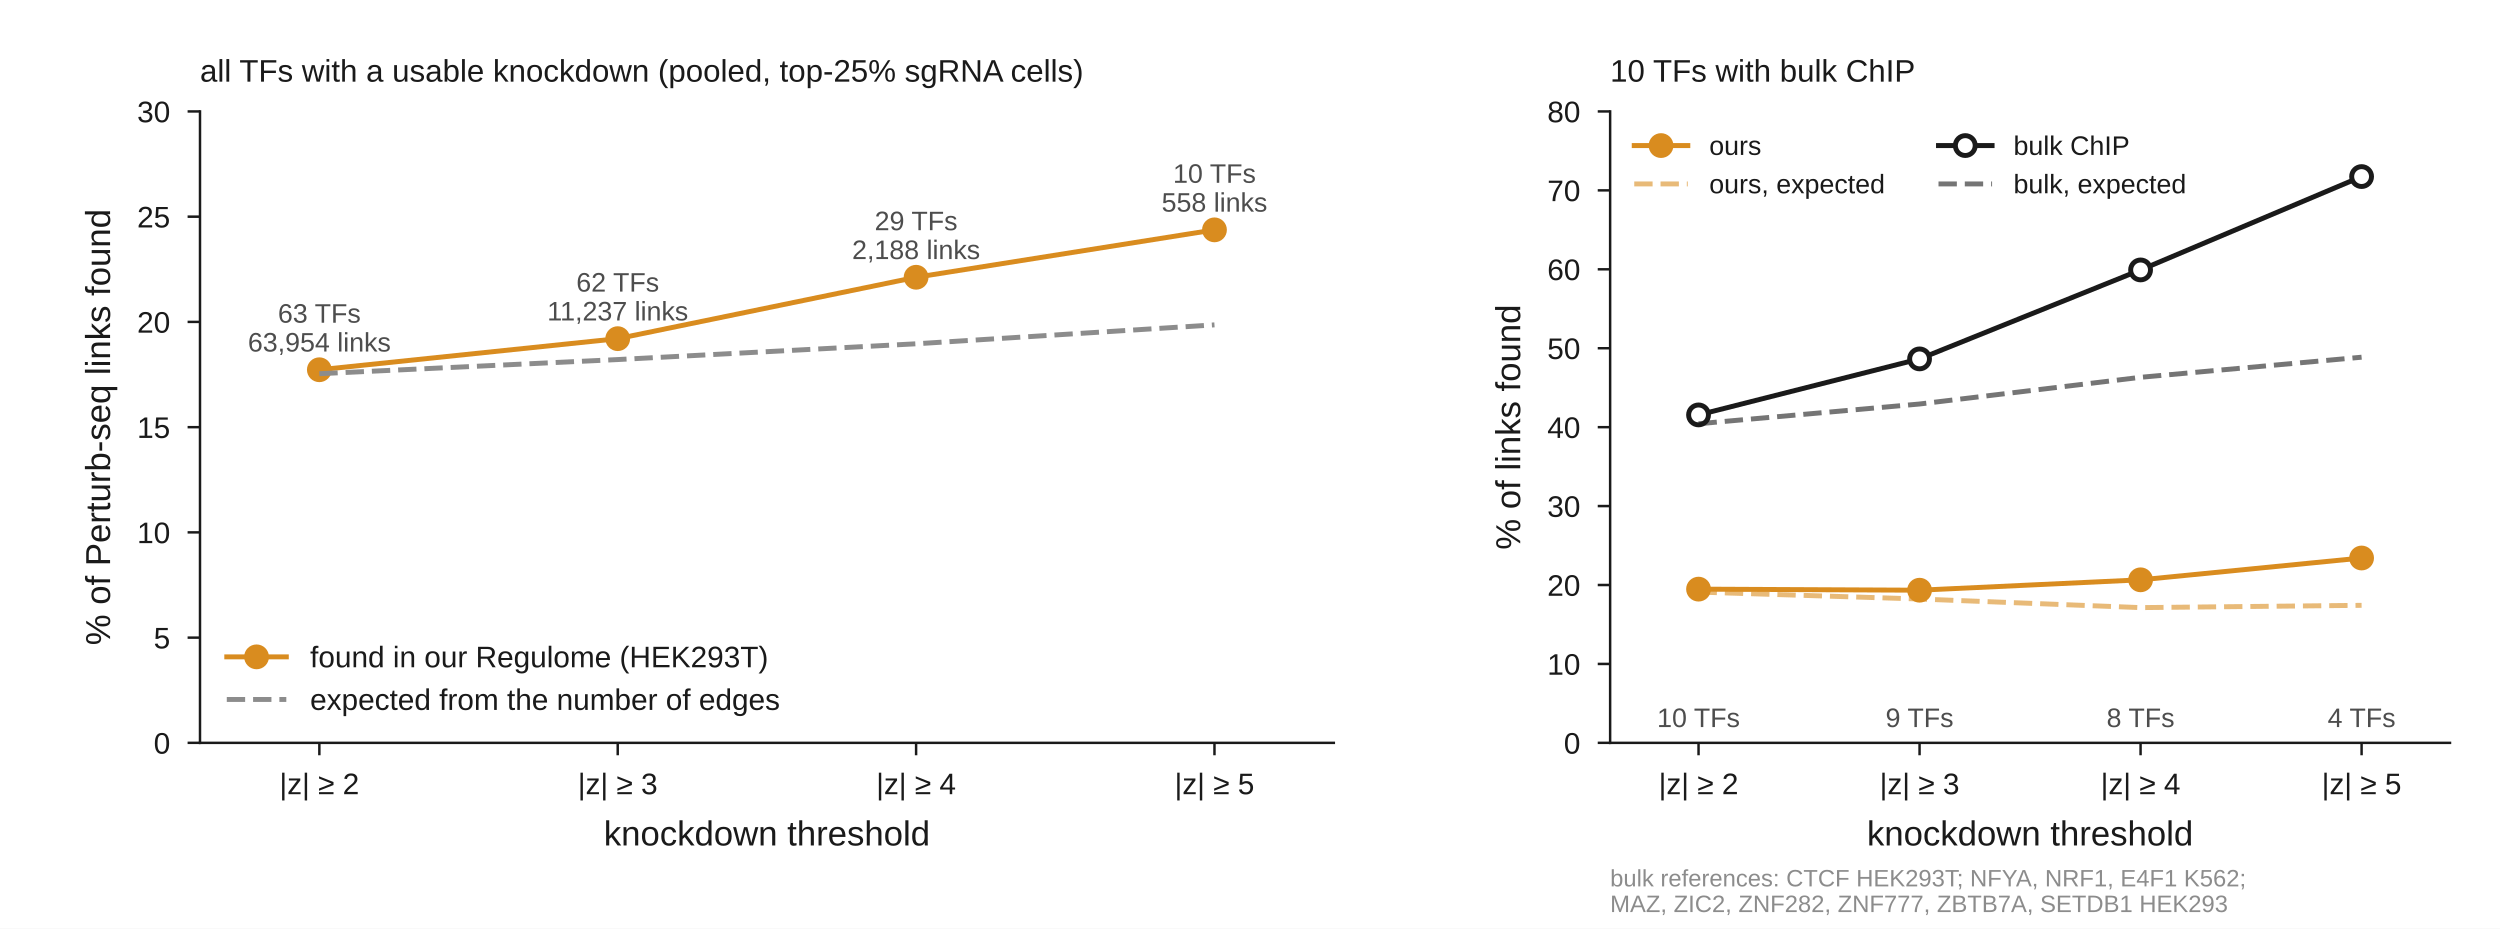
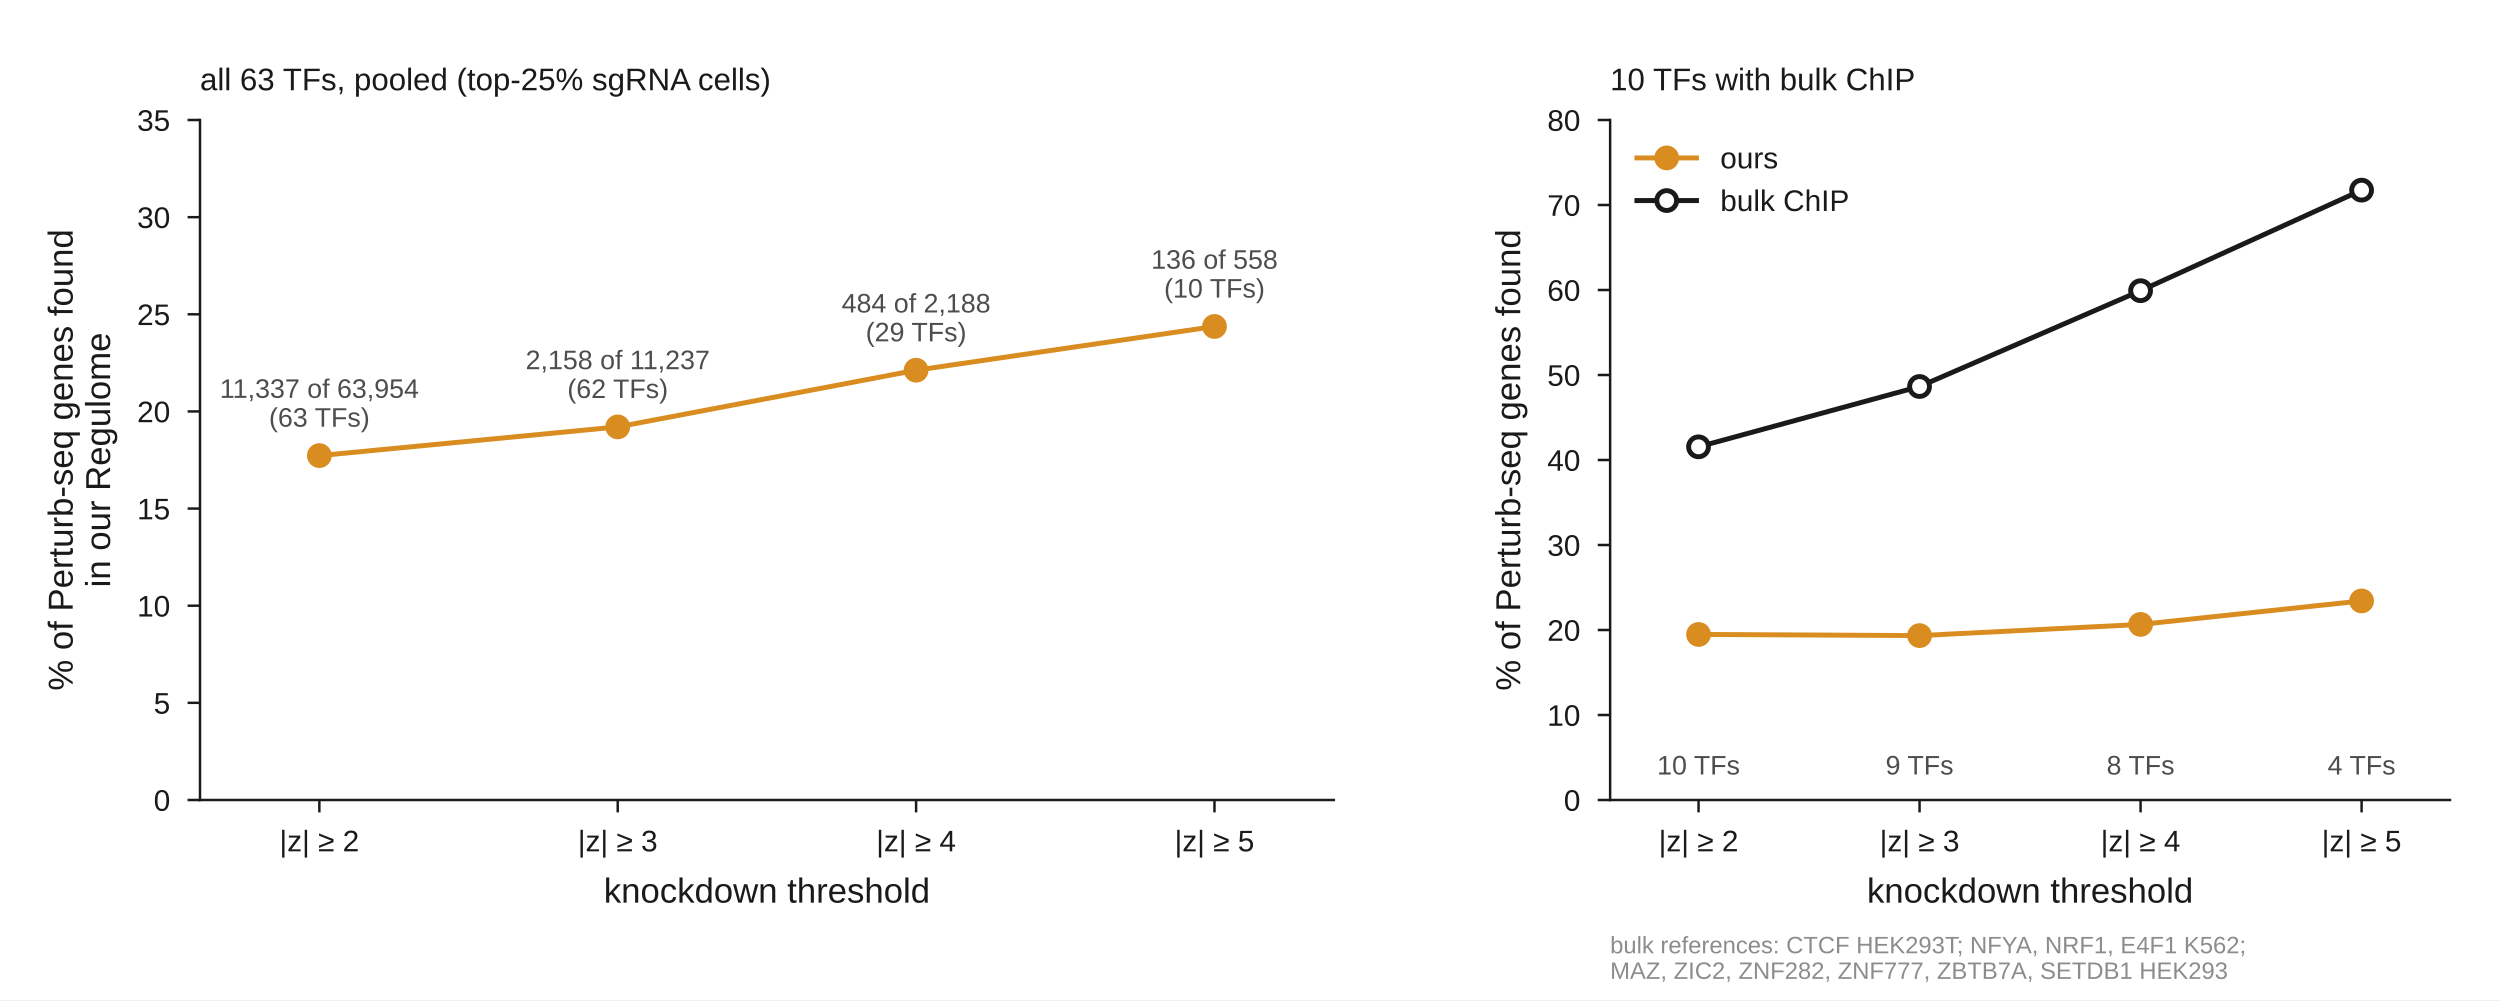
- <svg xmlns="http://www.w3.org/2000/svg" xmlns:xlink="http://www.w3.org/1999/xlink" width="504pt" height="187.2pt" viewBox="0 0 504 187.2" version="1.1">
+ <svg xmlns="http://www.w3.org/2000/svg" xmlns:xlink="http://www.w3.org/1999/xlink" width="504pt" height="201.6pt" viewBox="0 0 504 201.6" version="1.1">
  <defs>
    <style type="text/css">*{stroke-linejoin: round; stroke-linecap: butt}</style>
  </defs>
  <g id="figure_1">
    <g id="patch_1">
-       <path d="M 0 187.2  L 504 187.2  L 504 0  L 0 0  z " style="fill: #ffffff" />
+       <path d="M 0 201.6  L 504 201.6  L 504 0  L 0 0  z " style="fill: #ffffff" />
    </g>
    <g id="axes_1">
      <g id="patch_2">
-         <path d="M 40.32 149.76  L 268.898 149.76  L 268.898 22.464  L 40.32 22.464  z " style="fill: #ffffff" />
+         <path d="M 40.32 161.28  L 268.898 161.28  L 268.898 24.192  L 40.32 24.192  z " style="fill: #ffffff" />
      </g>
      <g id="matplotlib.axis_1">
        <g id="xtick_1">
          <g id="line2d_1">
            <defs>
-               <path id="mef20628a33" d="M 0 0  L 0 2.5  " style="stroke: #1a1a1a; stroke-width: 0.5" />
+               <path id="ma39af116a1" d="M 0 0  L 0 2.5  " style="stroke: #1a1a1a; stroke-width: 0.5" />
            </defs>
            <g>
-               <use xlink:href="#mef20628a33" x="64.381" y="149.76" style="fill: #1a1a1a; stroke: #1a1a1a; stroke-width: 0.5" />
+               <use xlink:href="#ma39af116a1" x="64.381" y="161.28" style="fill: #1a1a1a; stroke: #1a1a1a; stroke-width: 0.5" />
            </g>
          </g>
          <g id="text_1">
-             <text style="font-size: 6px; font-family: 'Arial', 'Liberation Sans', 'Helvetica', 'DejaVu Sans', sans-serif; text-anchor: middle; fill: #1a1a1a" x="64.381" y="160.108" transform="rotate(-0 64.38082 160.1081)">|z| ≥ 2</text>
+             <text style="font-size: 6px; font-family: 'Arial', 'Liberation Sans', 'Helvetica', 'DejaVu Sans', sans-serif; text-anchor: middle; fill: #1a1a1a" x="64.381" y="171.628" transform="rotate(-0 64.38082 171.6281)">|z| ≥ 2</text>
          </g>
        </g>
        <g id="xtick_2">
          <g id="line2d_2">
            <g>
-               <use xlink:href="#mef20628a33" x="124.533" y="149.76" style="fill: #1a1a1a; stroke: #1a1a1a; stroke-width: 0.5" />
+               <use xlink:href="#ma39af116a1" x="124.533" y="161.28" style="fill: #1a1a1a; stroke: #1a1a1a; stroke-width: 0.5" />
            </g>
          </g>
          <g id="text_2">
-             <text style="font-size: 6px; font-family: 'Arial', 'Liberation Sans', 'Helvetica', 'DejaVu Sans', sans-serif; text-anchor: middle; fill: #1a1a1a" x="124.533" y="160.108" transform="rotate(-0 124.5329 160.1081)">|z| ≥ 3</text>
+             <text style="font-size: 6px; font-family: 'Arial', 'Liberation Sans', 'Helvetica', 'DejaVu Sans', sans-serif; text-anchor: middle; fill: #1a1a1a" x="124.533" y="171.628" transform="rotate(-0 124.5329 171.6281)">|z| ≥ 3</text>
          </g>
        </g>
        <g id="xtick_3">
          <g id="line2d_3">
            <g>
-               <use xlink:href="#mef20628a33" x="184.685" y="149.76" style="fill: #1a1a1a; stroke: #1a1a1a; stroke-width: 0.5" />
+               <use xlink:href="#ma39af116a1" x="184.685" y="161.28" style="fill: #1a1a1a; stroke: #1a1a1a; stroke-width: 0.5" />
            </g>
          </g>
          <g id="text_3">
-             <text style="font-size: 6px; font-family: 'Arial', 'Liberation Sans', 'Helvetica', 'DejaVu Sans', sans-serif; text-anchor: middle; fill: #1a1a1a" x="184.685" y="160.108" transform="rotate(-0 184.6849 160.1081)">|z| ≥ 4</text>
+             <text style="font-size: 6px; font-family: 'Arial', 'Liberation Sans', 'Helvetica', 'DejaVu Sans', sans-serif; text-anchor: middle; fill: #1a1a1a" x="184.685" y="171.628" transform="rotate(-0 184.6849 171.6281)">|z| ≥ 4</text>
          </g>
        </g>
        <g id="xtick_4">
          <g id="line2d_4">
            <g>
-               <use xlink:href="#mef20628a33" x="244.837" y="149.76" style="fill: #1a1a1a; stroke: #1a1a1a; stroke-width: 0.5" />
+               <use xlink:href="#ma39af116a1" x="244.837" y="161.28" style="fill: #1a1a1a; stroke: #1a1a1a; stroke-width: 0.5" />
            </g>
          </g>
          <g id="text_4">
-             <text style="font-size: 6px; font-family: 'Arial', 'Liberation Sans', 'Helvetica', 'DejaVu Sans', sans-serif; text-anchor: middle; fill: #1a1a1a" x="244.837" y="160.108" transform="rotate(-0 244.837 160.1081)">|z| ≥ 5</text>
+             <text style="font-size: 6px; font-family: 'Arial', 'Liberation Sans', 'Helvetica', 'DejaVu Sans', sans-serif; text-anchor: middle; fill: #1a1a1a" x="244.837" y="171.628" transform="rotate(-0 244.837 171.6281)">|z| ≥ 5</text>
          </g>
        </g>
        <g id="text_5">
-           <text style="font-size: 7px; font-family: 'Arial', 'Liberation Sans', 'Helvetica', 'DejaVu Sans', sans-serif; text-anchor: middle; fill: #1a1a1a" x="154.609" y="170.452" transform="rotate(-0 154.6089 170.4522)">knockdown threshold</text>
+           <text style="font-size: 7px; font-family: 'Arial', 'Liberation Sans', 'Helvetica', 'DejaVu Sans', sans-serif; text-anchor: middle; fill: #1a1a1a" x="154.609" y="181.972" transform="rotate(-0 154.6089 181.9722)">knockdown threshold</text>
        </g>
      </g>
      <g id="matplotlib.axis_2">
        <g id="ytick_1">
          <g id="line2d_5">
            <defs>
-               <path id="m1e57e595a8" d="M 0 0  L -2.5 0  " style="stroke: #1a1a1a; stroke-width: 0.5" />
+               <path id="m2c277d2404" d="M 0 0  L -2.5 0  " style="stroke: #1a1a1a; stroke-width: 0.5" />
            </defs>
            <g>
-               <use xlink:href="#m1e57e595a8" x="40.32" y="149.76" style="fill: #1a1a1a; stroke: #1a1a1a; stroke-width: 0.5" />
+               <use xlink:href="#m2c277d2404" x="40.32" y="161.28" style="fill: #1a1a1a; stroke: #1a1a1a; stroke-width: 0.5" />
            </g>
          </g>
          <g id="text_6">
-             <text style="font-size: 6px; font-family: 'Arial', 'Liberation Sans', 'Helvetica', 'DejaVu Sans', sans-serif; text-anchor: end; fill: #1a1a1a" x="34.32" y="151.934" transform="rotate(-0 34.32 151.9341)">0</text>
+             <text style="font-size: 6px; font-family: 'Arial', 'Liberation Sans', 'Helvetica', 'DejaVu Sans', sans-serif; text-anchor: end; fill: #1a1a1a" x="34.32" y="163.454" transform="rotate(-0 34.32 163.4541)">0</text>
          </g>
        </g>
        <g id="ytick_2">
          <g id="line2d_6">
            <g>
-               <use xlink:href="#m1e57e595a8" x="40.32" y="128.544" style="fill: #1a1a1a; stroke: #1a1a1a; stroke-width: 0.5" />
+               <use xlink:href="#m2c277d2404" x="40.32" y="141.696" style="fill: #1a1a1a; stroke: #1a1a1a; stroke-width: 0.5" />
            </g>
          </g>
          <g id="text_7">
-             <text style="font-size: 6px; font-family: 'Arial', 'Liberation Sans', 'Helvetica', 'DejaVu Sans', sans-serif; text-anchor: end; fill: #1a1a1a" x="34.32" y="130.718" transform="rotate(-0 34.32 130.7181)">5</text>
+             <text style="font-size: 6px; font-family: 'Arial', 'Liberation Sans', 'Helvetica', 'DejaVu Sans', sans-serif; text-anchor: end; fill: #1a1a1a" x="34.32" y="143.87" transform="rotate(-0 34.32 143.8701)">5</text>
          </g>
        </g>
        <g id="ytick_3">
          <g id="line2d_7">
            <g>
-               <use xlink:href="#m1e57e595a8" x="40.32" y="107.328" style="fill: #1a1a1a; stroke: #1a1a1a; stroke-width: 0.5" />
+               <use xlink:href="#m2c277d2404" x="40.32" y="122.112" style="fill: #1a1a1a; stroke: #1a1a1a; stroke-width: 0.5" />
            </g>
          </g>
          <g id="text_8">
-             <text style="font-size: 6px; font-family: 'Arial', 'Liberation Sans', 'Helvetica', 'DejaVu Sans', sans-serif; text-anchor: end; fill: #1a1a1a" x="34.32" y="109.502" transform="rotate(-0 34.32 109.5021)">10</text>
+             <text style="font-size: 6px; font-family: 'Arial', 'Liberation Sans', 'Helvetica', 'DejaVu Sans', sans-serif; text-anchor: end; fill: #1a1a1a" x="34.32" y="124.286" transform="rotate(-0 34.32 124.2861)">10</text>
          </g>
        </g>
        <g id="ytick_4">
          <g id="line2d_8">
            <g>
-               <use xlink:href="#m1e57e595a8" x="40.32" y="86.112" style="fill: #1a1a1a; stroke: #1a1a1a; stroke-width: 0.5" />
+               <use xlink:href="#m2c277d2404" x="40.32" y="102.528" style="fill: #1a1a1a; stroke: #1a1a1a; stroke-width: 0.5" />
            </g>
          </g>
          <g id="text_9">
-             <text style="font-size: 6px; font-family: 'Arial', 'Liberation Sans', 'Helvetica', 'DejaVu Sans', sans-serif; text-anchor: end; fill: #1a1a1a" x="34.32" y="88.286" transform="rotate(-0 34.32 88.28606)">15</text>
+             <text style="font-size: 6px; font-family: 'Arial', 'Liberation Sans', 'Helvetica', 'DejaVu Sans', sans-serif; text-anchor: end; fill: #1a1a1a" x="34.32" y="104.702" transform="rotate(-0 34.32 104.7021)">15</text>
          </g>
        </g>
        <g id="ytick_5">
          <g id="line2d_9">
            <g>
-               <use xlink:href="#m1e57e595a8" x="40.32" y="64.896" style="fill: #1a1a1a; stroke: #1a1a1a; stroke-width: 0.5" />
+               <use xlink:href="#m2c277d2404" x="40.32" y="82.944" style="fill: #1a1a1a; stroke: #1a1a1a; stroke-width: 0.5" />
            </g>
          </g>
          <g id="text_10">
-             <text style="font-size: 6px; font-family: 'Arial', 'Liberation Sans', 'Helvetica', 'DejaVu Sans', sans-serif; text-anchor: end; fill: #1a1a1a" x="34.32" y="67.07" transform="rotate(-0 34.32 67.07006)">20</text>
+             <text style="font-size: 6px; font-family: 'Arial', 'Liberation Sans', 'Helvetica', 'DejaVu Sans', sans-serif; text-anchor: end; fill: #1a1a1a" x="34.32" y="85.118" transform="rotate(-0 34.32 85.11806)">20</text>
          </g>
        </g>
        <g id="ytick_6">
          <g id="line2d_10">
            <g>
-               <use xlink:href="#m1e57e595a8" x="40.32" y="43.68" style="fill: #1a1a1a; stroke: #1a1a1a; stroke-width: 0.5" />
+               <use xlink:href="#m2c277d2404" x="40.32" y="63.36" style="fill: #1a1a1a; stroke: #1a1a1a; stroke-width: 0.5" />
            </g>
          </g>
          <g id="text_11">
-             <text style="font-size: 6px; font-family: 'Arial', 'Liberation Sans', 'Helvetica', 'DejaVu Sans', sans-serif; text-anchor: end; fill: #1a1a1a" x="34.32" y="45.854" transform="rotate(-0 34.32 45.85406)">25</text>
+             <text style="font-size: 6px; font-family: 'Arial', 'Liberation Sans', 'Helvetica', 'DejaVu Sans', sans-serif; text-anchor: end; fill: #1a1a1a" x="34.32" y="65.534" transform="rotate(-0 34.32 65.53406)">25</text>
          </g>
        </g>
        <g id="ytick_7">
          <g id="line2d_11">
            <g>
-               <use xlink:href="#m1e57e595a8" x="40.32" y="22.464" style="fill: #1a1a1a; stroke: #1a1a1a; stroke-width: 0.5" />
+               <use xlink:href="#m2c277d2404" x="40.32" y="43.776" style="fill: #1a1a1a; stroke: #1a1a1a; stroke-width: 0.5" />
            </g>
          </g>
          <g id="text_12">
-             <text style="font-size: 6px; font-family: 'Arial', 'Liberation Sans', 'Helvetica', 'DejaVu Sans', sans-serif; text-anchor: end; fill: #1a1a1a" x="34.32" y="24.638" transform="rotate(-0 34.32 24.63806)">30</text>
-           </g>
-         </g>
-         <g id="text_13">
-           <text style="font-size: 7px; font-family: 'Arial', 'Liberation Sans', 'Helvetica', 'DejaVu Sans', sans-serif; text-anchor: middle; fill: #1a1a1a" x="22.194" y="86.112" transform="rotate(-90 22.19438 86.112)">% of Perturb-seq links found</text>
-         </g>
-       </g>
-       <g id="line2d_12">
-         <path d="M 64.381 74.541  L 124.533 68.274  L 184.685 55.896  L 244.837 46.34  " clip-path="url(#p65b5c690f0)" style="fill: none; stroke: #d98c1f; stroke-linecap: square" />
+             <text style="font-size: 6px; font-family: 'Arial', 'Liberation Sans', 'Helvetica', 'DejaVu Sans', sans-serif; text-anchor: end; fill: #1a1a1a" x="34.32" y="45.95" transform="rotate(-0 34.32 45.95006)">30</text>
+           </g>
+         </g>
+         <g id="ytick_8">
+           <g id="line2d_12">
+             <g>
+               <use xlink:href="#m2c277d2404" x="40.32" y="24.192" style="fill: #1a1a1a; stroke: #1a1a1a; stroke-width: 0.5" />
+             </g>
+           </g>
+           <g id="text_13">
+             <text style="font-size: 6px; font-family: 'Arial', 'Liberation Sans', 'Helvetica', 'DejaVu Sans', sans-serif; text-anchor: end; fill: #1a1a1a" x="34.32" y="26.366" transform="rotate(-0 34.32 26.36606)">35</text>
+           </g>
+         </g>
+         <g id="text_14">
+           <text style="font-size: 7px; font-family: 'Arial', 'Liberation Sans', 'Helvetica', 'DejaVu Sans', sans-serif; fill: #1a1a1a" transform="translate(14.6545 139.234) rotate(-90)">% of Perturb-seq genes found</text>
+           <text style="font-size: 7px; font-family: 'Arial', 'Liberation Sans', 'Helvetica', 'DejaVu Sans', sans-serif; fill: #1a1a1a" transform="translate(22.19438 118.4151) rotate(-90)">in our Regulome</text>
+         </g>
+       </g>
+       <g id="line2d_13">
+         <path d="M 64.381 91.847  L 124.533 86.062  L 184.685 74.636  L 244.837 65.816  " clip-path="url(#pc2874d5307)" style="fill: none; stroke: #d98c1f; stroke-linecap: square" />
        <defs>
-           <path id="maac86a159e" d="M 0 2  C 0.53 2 1.039 1.789 1.414 1.414  C 1.789 1.039 2 0.53 2 0  C 2 -0.53 1.789 -1.039 1.414 -1.414  C 1.039 -1.789 0.53 -2 0 -2  C -0.53 -2 -1.039 -1.789 -1.414 -1.414  C -1.789 -1.039 -2 -0.53 -2 0  C -2 0.53 -1.789 1.039 -1.414 1.414  C -1.039 1.789 -0.53 2 0 2  z " style="stroke: #d98c1f" />
+           <path id="m53cc49fecb" d="M 0 2  C 0.53 2 1.039 1.789 1.414 1.414  C 1.789 1.039 2 0.53 2 0  C 2 -0.53 1.789 -1.039 1.414 -1.414  C 1.039 -1.789 0.53 -2 0 -2  C -0.53 -2 -1.039 -1.789 -1.414 -1.414  C -1.789 -1.039 -2 -0.53 -2 0  C -2 0.53 -1.789 1.039 -1.414 1.414  C -1.039 1.789 -0.53 2 0 2  z " style="stroke: #d98c1f" />
        </defs>
-         <g clip-path="url(#p65b5c690f0)">
-           <use xlink:href="#maac86a159e" x="64.381" y="74.541" style="fill: #d98c1f; stroke: #d98c1f" />
-           <use xlink:href="#maac86a159e" x="124.533" y="68.274" style="fill: #d98c1f; stroke: #d98c1f" />
-           <use xlink:href="#maac86a159e" x="184.685" y="55.896" style="fill: #d98c1f; stroke: #d98c1f" />
-           <use xlink:href="#maac86a159e" x="244.837" y="46.34" style="fill: #d98c1f; stroke: #d98c1f" />
-         </g>
-       </g>
-       <g id="line2d_13">
-         <path d="M 64.381 75.339  L 124.533 72.487  L 184.685 69.309  L 244.837 65.494  " clip-path="url(#p65b5c690f0)" style="fill: none; stroke-dasharray: 3.7,1.6; stroke-dashoffset: 0; stroke: #8c8c8c" />
+         <g clip-path="url(#pc2874d5307)">
+           <use xlink:href="#m53cc49fecb" x="64.381" y="91.847" style="fill: #d98c1f; stroke: #d98c1f" />
+           <use xlink:href="#m53cc49fecb" x="124.533" y="86.062" style="fill: #d98c1f; stroke: #d98c1f" />
+           <use xlink:href="#m53cc49fecb" x="184.685" y="74.636" style="fill: #d98c1f; stroke: #d98c1f" />
+           <use xlink:href="#m53cc49fecb" x="244.837" y="65.816" style="fill: #d98c1f; stroke: #d98c1f" />
+         </g>
      </g>
      <g id="patch_3">
-         <path d="M 40.32 149.76  L 40.32 22.464  " style="fill: none; stroke: #1a1a1a; stroke-width: 0.5; stroke-linejoin: miter; stroke-linecap: square" />
+         <path d="M 40.32 161.28  L 40.32 24.192  " style="fill: none; stroke: #1a1a1a; stroke-width: 0.5; stroke-linejoin: miter; stroke-linecap: square" />
      </g>
      <g id="patch_4">
-         <path d="M 40.32 149.76  L 268.898 149.76  " style="fill: none; stroke: #1a1a1a; stroke-width: 0.5; stroke-linejoin: miter; stroke-linecap: square" />
-       </g>
-       <g id="text_14">
-         <text style="font-size: 5.4px; font-family: 'Arial', 'Liberation Sans', 'Helvetica', 'DejaVu Sans', sans-serif; fill: #4d4d4d" transform="translate(56.02685 65.0579)">63 TFs</text>
-         <text style="font-size: 5.4px; font-family: 'Arial', 'Liberation Sans', 'Helvetica', 'DejaVu Sans', sans-serif; fill: #4d4d4d" transform="translate(49.9721 70.87437)">63,954 links</text>
+         <path d="M 40.32 161.28  L 268.898 161.28  " style="fill: none; stroke: #1a1a1a; stroke-width: 0.5; stroke-linejoin: miter; stroke-linecap: square" />
      </g>
      <g id="text_15">
-         <text style="font-size: 5.4px; font-family: 'Arial', 'Liberation Sans', 'Helvetica', 'DejaVu Sans', sans-serif; fill: #4d4d4d" transform="translate(116.1789 58.79069)">62 TFs</text>
-         <text style="font-size: 5.4px; font-family: 'Arial', 'Liberation Sans', 'Helvetica', 'DejaVu Sans', sans-serif; fill: #4d4d4d" transform="translate(110.3233 64.60717)">11,237 links</text>
+         <text style="font-size: 5.4px; font-family: 'Arial', 'Liberation Sans', 'Helvetica', 'DejaVu Sans', sans-serif; fill: #4d4d4d" transform="translate(44.3135 80.20975)">11,337 of 63,954</text>
+         <text style="font-size: 5.4px; font-family: 'Arial', 'Liberation Sans', 'Helvetica', 'DejaVu Sans', sans-serif; fill: #4d4d4d" transform="translate(54.22882 86.02623)">(63 TFs)</text>
      </g>
      <g id="text_16">
-         <text style="font-size: 5.4px; font-family: 'Arial', 'Liberation Sans', 'Helvetica', 'DejaVu Sans', sans-serif; fill: #4d4d4d" transform="translate(176.331 46.41328)">29 TFs</text>
-         <text style="font-size: 5.4px; font-family: 'Arial', 'Liberation Sans', 'Helvetica', 'DejaVu Sans', sans-serif; fill: #4d4d4d" transform="translate(171.7777 52.22975)">2,188 links</text>
+         <text style="font-size: 5.4px; font-family: 'Arial', 'Liberation Sans', 'Helvetica', 'DejaVu Sans', sans-serif; fill: #4d4d4d" transform="translate(105.967 74.42464)">2,158 of 11,237</text>
+         <text style="font-size: 5.4px; font-family: 'Arial', 'Liberation Sans', 'Helvetica', 'DejaVu Sans', sans-serif; fill: #4d4d4d" transform="translate(114.3809 80.24111)">(62 TFs)</text>
      </g>
      <g id="text_17">
-         <text style="font-size: 5.4px; font-family: 'Arial', 'Liberation Sans', 'Helvetica', 'DejaVu Sans', sans-serif; fill: #4d4d4d" transform="translate(236.483 36.85759)">10 TFs</text>
-         <text style="font-size: 5.4px; font-family: 'Arial', 'Liberation Sans', 'Helvetica', 'DejaVu Sans', sans-serif; fill: #4d4d4d" transform="translate(234.1813 42.67407)">558 links</text>
+         <text style="font-size: 5.4px; font-family: 'Arial', 'Liberation Sans', 'Helvetica', 'DejaVu Sans', sans-serif; fill: #4d4d4d" transform="translate(169.6729 62.99933)">484 of 2,188</text>
+         <text style="font-size: 5.4px; font-family: 'Arial', 'Liberation Sans', 'Helvetica', 'DejaVu Sans', sans-serif; fill: #4d4d4d" transform="translate(174.5329 68.81581)">(29 TFs)</text>
      </g>
      <g id="text_18">
-         <text style="font-size: 6.3px; font-family: 'Arial', 'Liberation Sans', 'Helvetica', 'DejaVu Sans', sans-serif; text-anchor: start; fill: #1a1a1a" x="40.32" y="16.464" transform="rotate(-0 40.32 16.464)">all TFs with a usable knockdown (pooled, top-25% sgRNA cells)</text>
-       </g>
-       <g id="legend_1">
-         <g id="line2d_14">
-           <path d="M 45.72 132.422  L 51.72 132.422  L 57.72 132.422  " style="fill: none; stroke: #d98c1f; stroke-linecap: square" />
-           <g>
-             <use xlink:href="#maac86a159e" x="51.72" y="132.422" style="fill: #d98c1f; stroke: #d98c1f" />
-           </g>
-         </g>
-         <g id="text_19">
-           <text style="font-size: 6px; font-family: 'Arial', 'Liberation Sans', 'Helvetica', 'DejaVu Sans', sans-serif; text-anchor: start; fill: #1a1a1a" x="62.52" y="134.522" transform="rotate(-0 62.52 134.5219)">found in our Regulome (HEK293T)</text>
-         </g>
-         <g id="line2d_15">
-           <path d="M 45.72 141.015  L 51.72 141.015  L 57.72 141.015  " style="fill: none; stroke-dasharray: 3.7,1.6; stroke-dashoffset: 0; stroke: #8c8c8c" />
-         </g>
-         <g id="text_20">
-           <text style="font-size: 6px; font-family: 'Arial', 'Liberation Sans', 'Helvetica', 'DejaVu Sans', sans-serif; text-anchor: start; fill: #1a1a1a" x="62.52" y="143.115" transform="rotate(-0 62.52 143.115)">expected from the number of edges</text>
-         </g>
+         <text style="font-size: 5.4px; font-family: 'Arial', 'Liberation Sans', 'Helvetica', 'DejaVu Sans', sans-serif; fill: #4d4d4d" transform="translate(232.0765 54.1787)">136 of 558</text>
+         <text style="font-size: 5.4px; font-family: 'Arial', 'Liberation Sans', 'Helvetica', 'DejaVu Sans', sans-serif; fill: #4d4d4d" transform="translate(234.685 59.99517)">(10 TFs)</text>
+       </g>
+       <g id="text_19">
+         <text style="font-size: 6.3px; font-family: 'Arial', 'Liberation Sans', 'Helvetica', 'DejaVu Sans', sans-serif; text-anchor: start; fill: #1a1a1a" x="40.32" y="18.192" transform="rotate(-0 40.32 18.192)">all 63 TFs, pooled (top-25% sgRNA cells)</text>
      </g>
    </g>
    <g id="axes_2">
      <g id="patch_5">
-         <path d="M 324.603 149.76  L 493.92 149.76  L 493.92 22.464  L 324.603 22.464  z " style="fill: #ffffff" />
+         <path d="M 324.603 161.28  L 493.92 161.28  L 493.92 24.192  L 324.603 24.192  z " style="fill: #ffffff" />
      </g>
      <g id="matplotlib.axis_3">
        <g id="xtick_5">
+           <g id="line2d_14">
+             <g>
+               <use xlink:href="#ma39af116a1" x="342.426" y="161.28" style="fill: #1a1a1a; stroke: #1a1a1a; stroke-width: 0.5" />
+             </g>
+           </g>
+           <g id="text_20">
+             <text style="font-size: 6px; font-family: 'Arial', 'Liberation Sans', 'Helvetica', 'DejaVu Sans', sans-serif; text-anchor: middle; fill: #1a1a1a" x="342.426" y="171.628" transform="rotate(-0 342.4259 171.6281)">|z| ≥ 2</text>
+           </g>
+         </g>
+         <g id="xtick_6">
+           <g id="line2d_15">
+             <g>
+               <use xlink:href="#ma39af116a1" x="386.983" y="161.28" style="fill: #1a1a1a; stroke: #1a1a1a; stroke-width: 0.5" />
+             </g>
+           </g>
+           <g id="text_21">
+             <text style="font-size: 6px; font-family: 'Arial', 'Liberation Sans', 'Helvetica', 'DejaVu Sans', sans-serif; text-anchor: middle; fill: #1a1a1a" x="386.983" y="171.628" transform="rotate(-0 386.983 171.6281)">|z| ≥ 3</text>
+           </g>
+         </g>
+         <g id="xtick_7">
          <g id="line2d_16">
            <g>
-               <use xlink:href="#mef20628a33" x="342.426" y="149.76" style="fill: #1a1a1a; stroke: #1a1a1a; stroke-width: 0.5" />
-             </g>
-           </g>
-           <g id="text_21">
-             <text style="font-size: 6px; font-family: 'Arial', 'Liberation Sans', 'Helvetica', 'DejaVu Sans', sans-serif; text-anchor: middle; fill: #1a1a1a" x="342.426" y="160.108" transform="rotate(-0 342.4259 160.1081)">|z| ≥ 2</text>
-           </g>
-         </g>
-         <g id="xtick_6">
+               <use xlink:href="#ma39af116a1" x="431.54" y="161.28" style="fill: #1a1a1a; stroke: #1a1a1a; stroke-width: 0.5" />
+             </g>
+           </g>
+           <g id="text_22">
+             <text style="font-size: 6px; font-family: 'Arial', 'Liberation Sans', 'Helvetica', 'DejaVu Sans', sans-serif; text-anchor: middle; fill: #1a1a1a" x="431.54" y="171.628" transform="rotate(-0 431.5401 171.6281)">|z| ≥ 4</text>
+           </g>
+         </g>
+         <g id="xtick_8">
          <g id="line2d_17">
            <g>
-               <use xlink:href="#mef20628a33" x="386.983" y="149.76" style="fill: #1a1a1a; stroke: #1a1a1a; stroke-width: 0.5" />
-             </g>
-           </g>
-           <g id="text_22">
-             <text style="font-size: 6px; font-family: 'Arial', 'Liberation Sans', 'Helvetica', 'DejaVu Sans', sans-serif; text-anchor: middle; fill: #1a1a1a" x="386.983" y="160.108" transform="rotate(-0 386.983 160.1081)">|z| ≥ 3</text>
-           </g>
-         </g>
-         <g id="xtick_7">
+               <use xlink:href="#ma39af116a1" x="476.097" y="161.28" style="fill: #1a1a1a; stroke: #1a1a1a; stroke-width: 0.5" />
+             </g>
+           </g>
+           <g id="text_23">
+             <text style="font-size: 6px; font-family: 'Arial', 'Liberation Sans', 'Helvetica', 'DejaVu Sans', sans-serif; text-anchor: middle; fill: #1a1a1a" x="476.097" y="171.628" transform="rotate(-0 476.0972 171.6281)">|z| ≥ 5</text>
+           </g>
+         </g>
+         <g id="text_24">
+           <text style="font-size: 7px; font-family: 'Arial', 'Liberation Sans', 'Helvetica', 'DejaVu Sans', sans-serif; text-anchor: middle; fill: #1a1a1a" x="409.262" y="181.972" transform="rotate(-0 409.2615 181.9722)">knockdown threshold</text>
+         </g>
+       </g>
+       <g id="matplotlib.axis_4">
+         <g id="ytick_9">
          <g id="line2d_18">
            <g>
-               <use xlink:href="#mef20628a33" x="431.54" y="149.76" style="fill: #1a1a1a; stroke: #1a1a1a; stroke-width: 0.5" />
-             </g>
-           </g>
-           <g id="text_23">
-             <text style="font-size: 6px; font-family: 'Arial', 'Liberation Sans', 'Helvetica', 'DejaVu Sans', sans-serif; text-anchor: middle; fill: #1a1a1a" x="431.54" y="160.108" transform="rotate(-0 431.5401 160.1081)">|z| ≥ 4</text>
-           </g>
-         </g>
-         <g id="xtick_8">
+               <use xlink:href="#m2c277d2404" x="324.603" y="161.28" style="fill: #1a1a1a; stroke: #1a1a1a; stroke-width: 0.5" />
+             </g>
+           </g>
+           <g id="text_25">
+             <text style="font-size: 6px; font-family: 'Arial', 'Liberation Sans', 'Helvetica', 'DejaVu Sans', sans-serif; text-anchor: end; fill: #1a1a1a" x="318.603" y="163.454" transform="rotate(-0 318.6031 163.4541)">0</text>
+           </g>
+         </g>
+         <g id="ytick_10">
          <g id="line2d_19">
            <g>
-               <use xlink:href="#mef20628a33" x="476.097" y="149.76" style="fill: #1a1a1a; stroke: #1a1a1a; stroke-width: 0.5" />
-             </g>
-           </g>
-           <g id="text_24">
-             <text style="font-size: 6px; font-family: 'Arial', 'Liberation Sans', 'Helvetica', 'DejaVu Sans', sans-serif; text-anchor: middle; fill: #1a1a1a" x="476.097" y="160.108" transform="rotate(-0 476.0972 160.1081)">|z| ≥ 5</text>
-           </g>
-         </g>
-         <g id="text_25">
-           <text style="font-size: 7px; font-family: 'Arial', 'Liberation Sans', 'Helvetica', 'DejaVu Sans', sans-serif; text-anchor: middle; fill: #1a1a1a" x="409.262" y="170.452" transform="rotate(-0 409.2615 170.4522)">knockdown threshold</text>
-         </g>
-       </g>
-       <g id="matplotlib.axis_4">
-         <g id="ytick_8">
+               <use xlink:href="#m2c277d2404" x="324.603" y="144.144" style="fill: #1a1a1a; stroke: #1a1a1a; stroke-width: 0.5" />
+             </g>
+           </g>
+           <g id="text_26">
+             <text style="font-size: 6px; font-family: 'Arial', 'Liberation Sans', 'Helvetica', 'DejaVu Sans', sans-serif; text-anchor: end; fill: #1a1a1a" x="318.603" y="146.318" transform="rotate(-0 318.6031 146.3181)">10</text>
+           </g>
+         </g>
+         <g id="ytick_11">
          <g id="line2d_20">
            <g>
-               <use xlink:href="#m1e57e595a8" x="324.603" y="149.76" style="fill: #1a1a1a; stroke: #1a1a1a; stroke-width: 0.5" />
-             </g>
-           </g>
-           <g id="text_26">
-             <text style="font-size: 6px; font-family: 'Arial', 'Liberation Sans', 'Helvetica', 'DejaVu Sans', sans-serif; text-anchor: end; fill: #1a1a1a" x="318.603" y="151.934" transform="rotate(-0 318.6031 151.9341)">0</text>
-           </g>
-         </g>
-         <g id="ytick_9">
+               <use xlink:href="#m2c277d2404" x="324.603" y="127.008" style="fill: #1a1a1a; stroke: #1a1a1a; stroke-width: 0.5" />
+             </g>
+           </g>
+           <g id="text_27">
+             <text style="font-size: 6px; font-family: 'Arial', 'Liberation Sans', 'Helvetica', 'DejaVu Sans', sans-serif; text-anchor: end; fill: #1a1a1a" x="318.603" y="129.182" transform="rotate(-0 318.6031 129.1821)">20</text>
+           </g>
+         </g>
+         <g id="ytick_12">
          <g id="line2d_21">
            <g>
-               <use xlink:href="#m1e57e595a8" x="324.603" y="133.848" style="fill: #1a1a1a; stroke: #1a1a1a; stroke-width: 0.5" />
-             </g>
-           </g>
-           <g id="text_27">
-             <text style="font-size: 6px; font-family: 'Arial', 'Liberation Sans', 'Helvetica', 'DejaVu Sans', sans-serif; text-anchor: end; fill: #1a1a1a" x="318.603" y="136.022" transform="rotate(-0 318.6031 136.0221)">10</text>
-           </g>
-         </g>
-         <g id="ytick_10">
+               <use xlink:href="#m2c277d2404" x="324.603" y="109.872" style="fill: #1a1a1a; stroke: #1a1a1a; stroke-width: 0.5" />
+             </g>
+           </g>
+           <g id="text_28">
+             <text style="font-size: 6px; font-family: 'Arial', 'Liberation Sans', 'Helvetica', 'DejaVu Sans', sans-serif; text-anchor: end; fill: #1a1a1a" x="318.603" y="112.046" transform="rotate(-0 318.6031 112.0461)">30</text>
+           </g>
+         </g>
+         <g id="ytick_13">
          <g id="line2d_22">
            <g>
-               <use xlink:href="#m1e57e595a8" x="324.603" y="117.936" style="fill: #1a1a1a; stroke: #1a1a1a; stroke-width: 0.5" />
-             </g>
-           </g>
-           <g id="text_28">
-             <text style="font-size: 6px; font-family: 'Arial', 'Liberation Sans', 'Helvetica', 'DejaVu Sans', sans-serif; text-anchor: end; fill: #1a1a1a" x="318.603" y="120.11" transform="rotate(-0 318.6031 120.1101)">20</text>
-           </g>
-         </g>
-         <g id="ytick_11">
+               <use xlink:href="#m2c277d2404" x="324.603" y="92.736" style="fill: #1a1a1a; stroke: #1a1a1a; stroke-width: 0.5" />
+             </g>
+           </g>
+           <g id="text_29">
+             <text style="font-size: 6px; font-family: 'Arial', 'Liberation Sans', 'Helvetica', 'DejaVu Sans', sans-serif; text-anchor: end; fill: #1a1a1a" x="318.603" y="94.91" transform="rotate(-0 318.6031 94.91006)">40</text>
+           </g>
+         </g>
+         <g id="ytick_14">
          <g id="line2d_23">
            <g>
-               <use xlink:href="#m1e57e595a8" x="324.603" y="102.024" style="fill: #1a1a1a; stroke: #1a1a1a; stroke-width: 0.5" />
-             </g>
-           </g>
-           <g id="text_29">
-             <text style="font-size: 6px; font-family: 'Arial', 'Liberation Sans', 'Helvetica', 'DejaVu Sans', sans-serif; text-anchor: end; fill: #1a1a1a" x="318.603" y="104.198" transform="rotate(-0 318.6031 104.1981)">30</text>
-           </g>
-         </g>
-         <g id="ytick_12">
+               <use xlink:href="#m2c277d2404" x="324.603" y="75.6" style="fill: #1a1a1a; stroke: #1a1a1a; stroke-width: 0.5" />
+             </g>
+           </g>
+           <g id="text_30">
+             <text style="font-size: 6px; font-family: 'Arial', 'Liberation Sans', 'Helvetica', 'DejaVu Sans', sans-serif; text-anchor: end; fill: #1a1a1a" x="318.603" y="77.774" transform="rotate(-0 318.6031 77.77406)">50</text>
+           </g>
+         </g>
+         <g id="ytick_15">
          <g id="line2d_24">
            <g>
-               <use xlink:href="#m1e57e595a8" x="324.603" y="86.112" style="fill: #1a1a1a; stroke: #1a1a1a; stroke-width: 0.5" />
-             </g>
-           </g>
-           <g id="text_30">
-             <text style="font-size: 6px; font-family: 'Arial', 'Liberation Sans', 'Helvetica', 'DejaVu Sans', sans-serif; text-anchor: end; fill: #1a1a1a" x="318.603" y="88.286" transform="rotate(-0 318.6031 88.28606)">40</text>
-           </g>
-         </g>
-         <g id="ytick_13">
+               <use xlink:href="#m2c277d2404" x="324.603" y="58.464" style="fill: #1a1a1a; stroke: #1a1a1a; stroke-width: 0.5" />
+             </g>
+           </g>
+           <g id="text_31">
+             <text style="font-size: 6px; font-family: 'Arial', 'Liberation Sans', 'Helvetica', 'DejaVu Sans', sans-serif; text-anchor: end; fill: #1a1a1a" x="318.603" y="60.638" transform="rotate(-0 318.6031 60.63806)">60</text>
+           </g>
+         </g>
+         <g id="ytick_16">
          <g id="line2d_25">
            <g>
-               <use xlink:href="#m1e57e595a8" x="324.603" y="70.2" style="fill: #1a1a1a; stroke: #1a1a1a; stroke-width: 0.5" />
-             </g>
-           </g>
-           <g id="text_31">
-             <text style="font-size: 6px; font-family: 'Arial', 'Liberation Sans', 'Helvetica', 'DejaVu Sans', sans-serif; text-anchor: end; fill: #1a1a1a" x="318.603" y="72.374" transform="rotate(-0 318.6031 72.37406)">50</text>
-           </g>
-         </g>
-         <g id="ytick_14">
+               <use xlink:href="#m2c277d2404" x="324.603" y="41.328" style="fill: #1a1a1a; stroke: #1a1a1a; stroke-width: 0.5" />
+             </g>
+           </g>
+           <g id="text_32">
+             <text style="font-size: 6px; font-family: 'Arial', 'Liberation Sans', 'Helvetica', 'DejaVu Sans', sans-serif; text-anchor: end; fill: #1a1a1a" x="318.603" y="43.502" transform="rotate(-0 318.6031 43.50206)">70</text>
+           </g>
+         </g>
+         <g id="ytick_17">
          <g id="line2d_26">
            <g>
-               <use xlink:href="#m1e57e595a8" x="324.603" y="54.288" style="fill: #1a1a1a; stroke: #1a1a1a; stroke-width: 0.5" />
-             </g>
-           </g>
-           <g id="text_32">
-             <text style="font-size: 6px; font-family: 'Arial', 'Liberation Sans', 'Helvetica', 'DejaVu Sans', sans-serif; text-anchor: end; fill: #1a1a1a" x="318.603" y="56.462" transform="rotate(-0 318.6031 56.46206)">60</text>
-           </g>
-         </g>
-         <g id="ytick_15">
-           <g id="line2d_27">
-             <g>
-               <use xlink:href="#m1e57e595a8" x="324.603" y="38.376" style="fill: #1a1a1a; stroke: #1a1a1a; stroke-width: 0.5" />
+               <use xlink:href="#m2c277d2404" x="324.603" y="24.192" style="fill: #1a1a1a; stroke: #1a1a1a; stroke-width: 0.5" />
            </g>
          </g>
          <g id="text_33">
-             <text style="font-size: 6px; font-family: 'Arial', 'Liberation Sans', 'Helvetica', 'DejaVu Sans', sans-serif; text-anchor: end; fill: #1a1a1a" x="318.603" y="40.55" transform="rotate(-0 318.6031 40.55006)">70</text>
-           </g>
-         </g>
-         <g id="ytick_16">
-           <g id="line2d_28">
-             <g>
-               <use xlink:href="#m1e57e595a8" x="324.603" y="22.464" style="fill: #1a1a1a; stroke: #1a1a1a; stroke-width: 0.5" />
-             </g>
-           </g>
-           <g id="text_34">
-             <text style="font-size: 6px; font-family: 'Arial', 'Liberation Sans', 'Helvetica', 'DejaVu Sans', sans-serif; text-anchor: end; fill: #1a1a1a" x="318.603" y="24.638" transform="rotate(-0 318.6031 24.63806)">80</text>
-           </g>
-         </g>
-         <g id="text_35">
-           <text style="font-size: 7px; font-family: 'Arial', 'Liberation Sans', 'Helvetica', 'DejaVu Sans', sans-serif; text-anchor: middle; fill: #1a1a1a" x="306.477" y="86.112" transform="rotate(-90 306.4775 86.112)">% of links found</text>
-         </g>
-       </g>
-       <g id="line2d_29">
-         <path d="M 342.426 118.77  L 386.983 118.986  L 431.54 116.891  L 476.097 112.494  " clip-path="url(#p17e36dda2f)" style="fill: none; stroke: #d98c1f; stroke-linecap: square" />
-         <g clip-path="url(#p17e36dda2f)">
-           <use xlink:href="#maac86a159e" x="342.426" y="118.77" style="fill: #d98c1f; stroke: #d98c1f" />
-           <use xlink:href="#maac86a159e" x="386.983" y="118.986" style="fill: #d98c1f; stroke: #d98c1f" />
-           <use xlink:href="#maac86a159e" x="431.54" y="116.891" style="fill: #d98c1f; stroke: #d98c1f" />
-           <use xlink:href="#maac86a159e" x="476.097" y="112.494" style="fill: #d98c1f; stroke: #d98c1f" />
-         </g>
-       </g>
-       <g id="line2d_30">
-         <path d="M 342.426 119.363  L 386.983 120.76  L 431.54 122.495  L 476.097 122.035  " clip-path="url(#p17e36dda2f)" style="fill: none; stroke-dasharray: 3.7,1.6; stroke-dashoffset: 0; stroke: #d98c1f; stroke-opacity: 0.6" />
-       </g>
-       <g id="line2d_31">
-         <path d="M 342.426 83.646  L 386.983 72.354  L 431.54 54.418  L 476.097 35.596  " clip-path="url(#p17e36dda2f)" style="fill: none; stroke: #1a1a1a; stroke-linecap: square" />
+             <text style="font-size: 6px; font-family: 'Arial', 'Liberation Sans', 'Helvetica', 'DejaVu Sans', sans-serif; text-anchor: end; fill: #1a1a1a" x="318.603" y="26.366" transform="rotate(-0 318.6031 26.36606)">80</text>
+           </g>
+         </g>
+         <g id="text_34">
+           <text style="font-size: 7px; font-family: 'Arial', 'Liberation Sans', 'Helvetica', 'DejaVu Sans', sans-serif; text-anchor: middle; fill: #1a1a1a" x="306.477" y="92.736" transform="rotate(-90 306.4775 92.736)">% of Perturb-seq genes found</text>
+         </g>
+       </g>
+       <g id="line2d_27">
+         <path d="M 342.426 127.906  L 386.983 128.139  L 431.54 125.882  L 476.097 121.147  " clip-path="url(#p74005932c3)" style="fill: none; stroke: #d98c1f; stroke-linecap: square" />
+         <g clip-path="url(#p74005932c3)">
+           <use xlink:href="#m53cc49fecb" x="342.426" y="127.906" style="fill: #d98c1f; stroke: #d98c1f" />
+           <use xlink:href="#m53cc49fecb" x="386.983" y="128.139" style="fill: #d98c1f; stroke: #d98c1f" />
+           <use xlink:href="#m53cc49fecb" x="431.54" y="125.882" style="fill: #d98c1f; stroke: #d98c1f" />
+           <use xlink:href="#m53cc49fecb" x="476.097" y="121.147" style="fill: #d98c1f; stroke: #d98c1f" />
+         </g>
+       </g>
+       <g id="line2d_28">
+         <path d="M 342.426 90.08  L 386.983 77.92  L 431.54 58.605  L 476.097 38.334  " clip-path="url(#p74005932c3)" style="fill: none; stroke: #1a1a1a; stroke-linecap: square" />
        <defs>
-           <path id="m9d621c76bd" d="M 0 2  C 0.53 2 1.039 1.789 1.414 1.414  C 1.789 1.039 2 0.53 2 0  C 2 -0.53 1.789 -1.039 1.414 -1.414  C 1.039 -1.789 0.53 -2 0 -2  C -0.53 -2 -1.039 -1.789 -1.414 -1.414  C -1.789 -1.039 -2 -0.53 -2 0  C -2 0.53 -1.789 1.039 -1.414 1.414  C -1.039 1.789 -0.53 2 0 2  z " style="stroke: #1a1a1a" />
+           <path id="mc4207099fb" d="M 0 2  C 0.53 2 1.039 1.789 1.414 1.414  C 1.789 1.039 2 0.53 2 0  C 2 -0.53 1.789 -1.039 1.414 -1.414  C 1.039 -1.789 0.53 -2 0 -2  C -0.53 -2 -1.039 -1.789 -1.414 -1.414  C -1.789 -1.039 -2 -0.53 -2 0  C -2 0.53 -1.789 1.039 -1.414 1.414  C -1.039 1.789 -0.53 2 0 2  z " style="stroke: #1a1a1a" />
        </defs>
-         <g clip-path="url(#p17e36dda2f)">
-           <use xlink:href="#m9d621c76bd" x="342.426" y="83.646" style="fill: #ffffff; stroke: #1a1a1a" />
-           <use xlink:href="#m9d621c76bd" x="386.983" y="72.354" style="fill: #ffffff; stroke: #1a1a1a" />
-           <use xlink:href="#m9d621c76bd" x="431.54" y="54.418" style="fill: #ffffff; stroke: #1a1a1a" />
-           <use xlink:href="#m9d621c76bd" x="476.097" y="35.596" style="fill: #ffffff; stroke: #1a1a1a" />
-         </g>
-       </g>
-       <g id="line2d_32">
-         <path d="M 342.426 85.423  L 386.983 81.447  L 431.54 76.065  L 476.097 72.012  " clip-path="url(#p17e36dda2f)" style="fill: none; stroke-dasharray: 3.7,1.6; stroke-dashoffset: 0; stroke: #1a1a1a; stroke-opacity: 0.6" />
+         <g clip-path="url(#p74005932c3)">
+           <use xlink:href="#mc4207099fb" x="342.426" y="90.08" style="fill: #ffffff; stroke: #1a1a1a" />
+           <use xlink:href="#mc4207099fb" x="386.983" y="77.92" style="fill: #ffffff; stroke: #1a1a1a" />
+           <use xlink:href="#mc4207099fb" x="431.54" y="58.605" style="fill: #ffffff; stroke: #1a1a1a" />
+           <use xlink:href="#mc4207099fb" x="476.097" y="38.334" style="fill: #ffffff; stroke: #1a1a1a" />
+         </g>
      </g>
      <g id="patch_6">
-         <path d="M 324.603 149.76  L 324.603 22.464  " style="fill: none; stroke: #1a1a1a; stroke-width: 0.5; stroke-linejoin: miter; stroke-linecap: square" />
+         <path d="M 324.603 161.28  L 324.603 24.192  " style="fill: none; stroke: #1a1a1a; stroke-width: 0.5; stroke-linejoin: miter; stroke-linecap: square" />
      </g>
      <g id="patch_7">
-         <path d="M 324.603 149.76  L 493.92 149.76  " style="fill: none; stroke: #1a1a1a; stroke-width: 0.5; stroke-linejoin: miter; stroke-linecap: square" />
+         <path d="M 324.603 161.28  L 493.92 161.28  " style="fill: none; stroke: #1a1a1a; stroke-width: 0.5; stroke-linejoin: miter; stroke-linecap: square" />
+       </g>
+       <g id="text_35">
+         <text style="font-size: 5.4px; font-family: 'Arial', 'Liberation Sans', 'Helvetica', 'DejaVu Sans', sans-serif; text-anchor: middle; fill: #4d4d4d" x="342.426" y="156.139" transform="rotate(-0 342.4259 156.1392)">10 TFs</text>
      </g>
      <g id="text_36">
-         <text style="font-size: 5.4px; font-family: 'Arial', 'Liberation Sans', 'Helvetica', 'DejaVu Sans', sans-serif; text-anchor: middle; fill: #4d4d4d" x="342.426" y="146.578" transform="rotate(-0 342.4259 146.5776)">10 TFs</text>
+         <text style="font-size: 5.4px; font-family: 'Arial', 'Liberation Sans', 'Helvetica', 'DejaVu Sans', sans-serif; text-anchor: middle; fill: #4d4d4d" x="386.983" y="156.139" transform="rotate(-0 386.983 156.1392)">9 TFs</text>
      </g>
      <g id="text_37">
-         <text style="font-size: 5.4px; font-family: 'Arial', 'Liberation Sans', 'Helvetica', 'DejaVu Sans', sans-serif; text-anchor: middle; fill: #4d4d4d" x="386.983" y="146.578" transform="rotate(-0 386.983 146.5776)">9 TFs</text>
+         <text style="font-size: 5.4px; font-family: 'Arial', 'Liberation Sans', 'Helvetica', 'DejaVu Sans', sans-serif; text-anchor: middle; fill: #4d4d4d" x="431.54" y="156.139" transform="rotate(-0 431.5401 156.1392)">8 TFs</text>
      </g>
      <g id="text_38">
-         <text style="font-size: 5.4px; font-family: 'Arial', 'Liberation Sans', 'Helvetica', 'DejaVu Sans', sans-serif; text-anchor: middle; fill: #4d4d4d" x="431.54" y="146.578" transform="rotate(-0 431.5401 146.5776)">8 TFs</text>
+         <text style="font-size: 5.4px; font-family: 'Arial', 'Liberation Sans', 'Helvetica', 'DejaVu Sans', sans-serif; text-anchor: middle; fill: #4d4d4d" x="476.097" y="156.139" transform="rotate(-0 476.0972 156.1392)">4 TFs</text>
      </g>
      <g id="text_39">
-         <text style="font-size: 5.4px; font-family: 'Arial', 'Liberation Sans', 'Helvetica', 'DejaVu Sans', sans-serif; text-anchor: middle; fill: #4d4d4d" x="476.097" y="146.578" transform="rotate(-0 476.0972 146.5776)">4 TFs</text>
+         <text style="font-size: 4.8px; font-family: 'Arial', 'Liberation Sans', 'Helvetica', 'DejaVu Sans', sans-serif; fill: #8c8c8c" transform="translate(324.6031 192.1761)">bulk references: CTCF HEK293T; NFYA, NRF1, E4F1 K562;</text>
+         <text style="font-size: 4.8px; font-family: 'Arial', 'Liberation Sans', 'Helvetica', 'DejaVu Sans', sans-serif; fill: #8c8c8c" transform="translate(324.6031 197.3463)">MAZ, ZIC2, ZNF282, ZNF777, ZBTB7A, SETDB1 HEK293</text>
      </g>
      <g id="text_40">
-         <text style="font-size: 4.8px; font-family: 'Arial', 'Liberation Sans', 'Helvetica', 'DejaVu Sans', sans-serif; fill: #8c8c8c" transform="translate(324.6031 178.6977)">bulk references: CTCF HEK293T; NFYA, NRF1, E4F1 K562;</text>
-         <text style="font-size: 4.8px; font-family: 'Arial', 'Liberation Sans', 'Helvetica', 'DejaVu Sans', sans-serif; fill: #8c8c8c" transform="translate(324.6031 183.8679)">MAZ, ZIC2, ZNF282, ZNF777, ZBTB7A, SETDB1 HEK293</text>
-       </g>
-       <g id="text_41">
-         <text style="font-size: 6.3px; font-family: 'Arial', 'Liberation Sans', 'Helvetica', 'DejaVu Sans', sans-serif; text-anchor: start; fill: #1a1a1a" x="324.603" y="16.464" transform="rotate(-0 324.6031 16.464)">10 TFs with bulk ChIP</text>
-       </g>
-       <g id="legend_2">
-         <g id="line2d_33">
-           <path d="M 329.463 29.347  L 334.863 29.347  L 340.263 29.347  " style="fill: none; stroke: #d98c1f; stroke-linecap: square" />
+         <text style="font-size: 6.3px; font-family: 'Arial', 'Liberation Sans', 'Helvetica', 'DejaVu Sans', sans-serif; text-anchor: start; fill: #1a1a1a" x="324.603" y="18.192" transform="rotate(-0 324.6031 18.192)">10 TFs with bulk ChIP</text>
+       </g>
+       <g id="legend_1">
+         <g id="line2d_29">
+           <path d="M 330.003 31.84  L 336.003 31.84  L 342.003 31.84  " style="fill: none; stroke: #d98c1f; stroke-linecap: square" />
          <g>
-             <use xlink:href="#maac86a159e" x="334.863" y="29.347" style="fill: #d98c1f; stroke: #d98c1f" />
+             <use xlink:href="#m53cc49fecb" x="336.003" y="31.84" style="fill: #d98c1f; stroke: #d98c1f" />
+           </g>
+         </g>
+         <g id="text_41">
+           <text style="font-size: 6px; font-family: 'Arial', 'Liberation Sans', 'Helvetica', 'DejaVu Sans', sans-serif; text-anchor: start; fill: #1a1a1a" x="346.803" y="33.94" transform="rotate(-0 346.8031 33.94013)">ours</text>
+         </g>
+         <g id="line2d_30">
+           <path d="M 330.003 40.433  L 336.003 40.433  L 342.003 40.433  " style="fill: none; stroke: #1a1a1a; stroke-linecap: square" />
+           <g>
+             <use xlink:href="#mc4207099fb" x="336.003" y="40.433" style="fill: #ffffff; stroke: #1a1a1a" />
          </g>
        </g>
        <g id="text_42">
-           <text style="font-size: 5.4px; font-family: 'Arial', 'Liberation Sans', 'Helvetica', 'DejaVu Sans', sans-serif; text-anchor: start; fill: #1a1a1a" x="344.583" y="31.237" transform="rotate(-0 344.5831 31.23731)">ours</text>
-         </g>
-         <g id="line2d_34">
-           <path d="M 329.463 37.081  L 334.863 37.081  L 340.263 37.081  " style="fill: none; stroke-dasharray: 3.7,1.6; stroke-dashoffset: 0; stroke: #d98c1f; stroke-opacity: 0.6" />
-         </g>
-         <g id="text_43">
-           <text style="font-size: 5.4px; font-family: 'Arial', 'Liberation Sans', 'Helvetica', 'DejaVu Sans', sans-serif; text-anchor: start; fill: #1a1a1a" x="344.583" y="38.971" transform="rotate(-0 344.5831 38.97113)">ours, expected</text>
-         </g>
-         <g id="line2d_35">
-           <path d="M 390.802 29.347  L 396.202 29.347  L 401.602 29.347  " style="fill: none; stroke: #1a1a1a; stroke-linecap: square" />
-           <g>
-             <use xlink:href="#m9d621c76bd" x="396.202" y="29.347" style="fill: #ffffff; stroke: #1a1a1a" />
-           </g>
-         </g>
-         <g id="text_44">
-           <text style="font-size: 5.4px; font-family: 'Arial', 'Liberation Sans', 'Helvetica', 'DejaVu Sans', sans-serif; text-anchor: start; fill: #1a1a1a" x="405.922" y="31.237" transform="rotate(-0 405.922 31.23731)">bulk ChIP</text>
-         </g>
-         <g id="line2d_36">
-           <path d="M 390.802 37.081  L 396.202 37.081  L 401.602 37.081  " style="fill: none; stroke-dasharray: 3.7,1.6; stroke-dashoffset: 0; stroke: #1a1a1a; stroke-opacity: 0.6" />
-         </g>
-         <g id="text_45">
-           <text style="font-size: 5.4px; font-family: 'Arial', 'Liberation Sans', 'Helvetica', 'DejaVu Sans', sans-serif; text-anchor: start; fill: #1a1a1a" x="405.922" y="38.971" transform="rotate(-0 405.922 38.97113)">bulk, expected</text>
+           <text style="font-size: 6px; font-family: 'Arial', 'Liberation Sans', 'Helvetica', 'DejaVu Sans', sans-serif; text-anchor: start; fill: #1a1a1a" x="346.803" y="42.533" transform="rotate(-0 346.8031 42.53325)">bulk ChIP</text>
        </g>
      </g>
    </g>
  </g>
  <defs>
-     <clipPath id="p65b5c690f0">
-       <rect x="40.32" y="22.464" width="228.578" height="127.296" />
+     <clipPath id="pc2874d5307">
+       <rect x="40.32" y="24.192" width="228.578" height="137.088" />
    </clipPath>
-     <clipPath id="p17e36dda2f">
-       <rect x="324.603" y="22.464" width="169.317" height="127.296" />
+     <clipPath id="p74005932c3">
+       <rect x="324.603" y="24.192" width="169.317" height="137.088" />
    </clipPath>
  </defs>
</svg>
